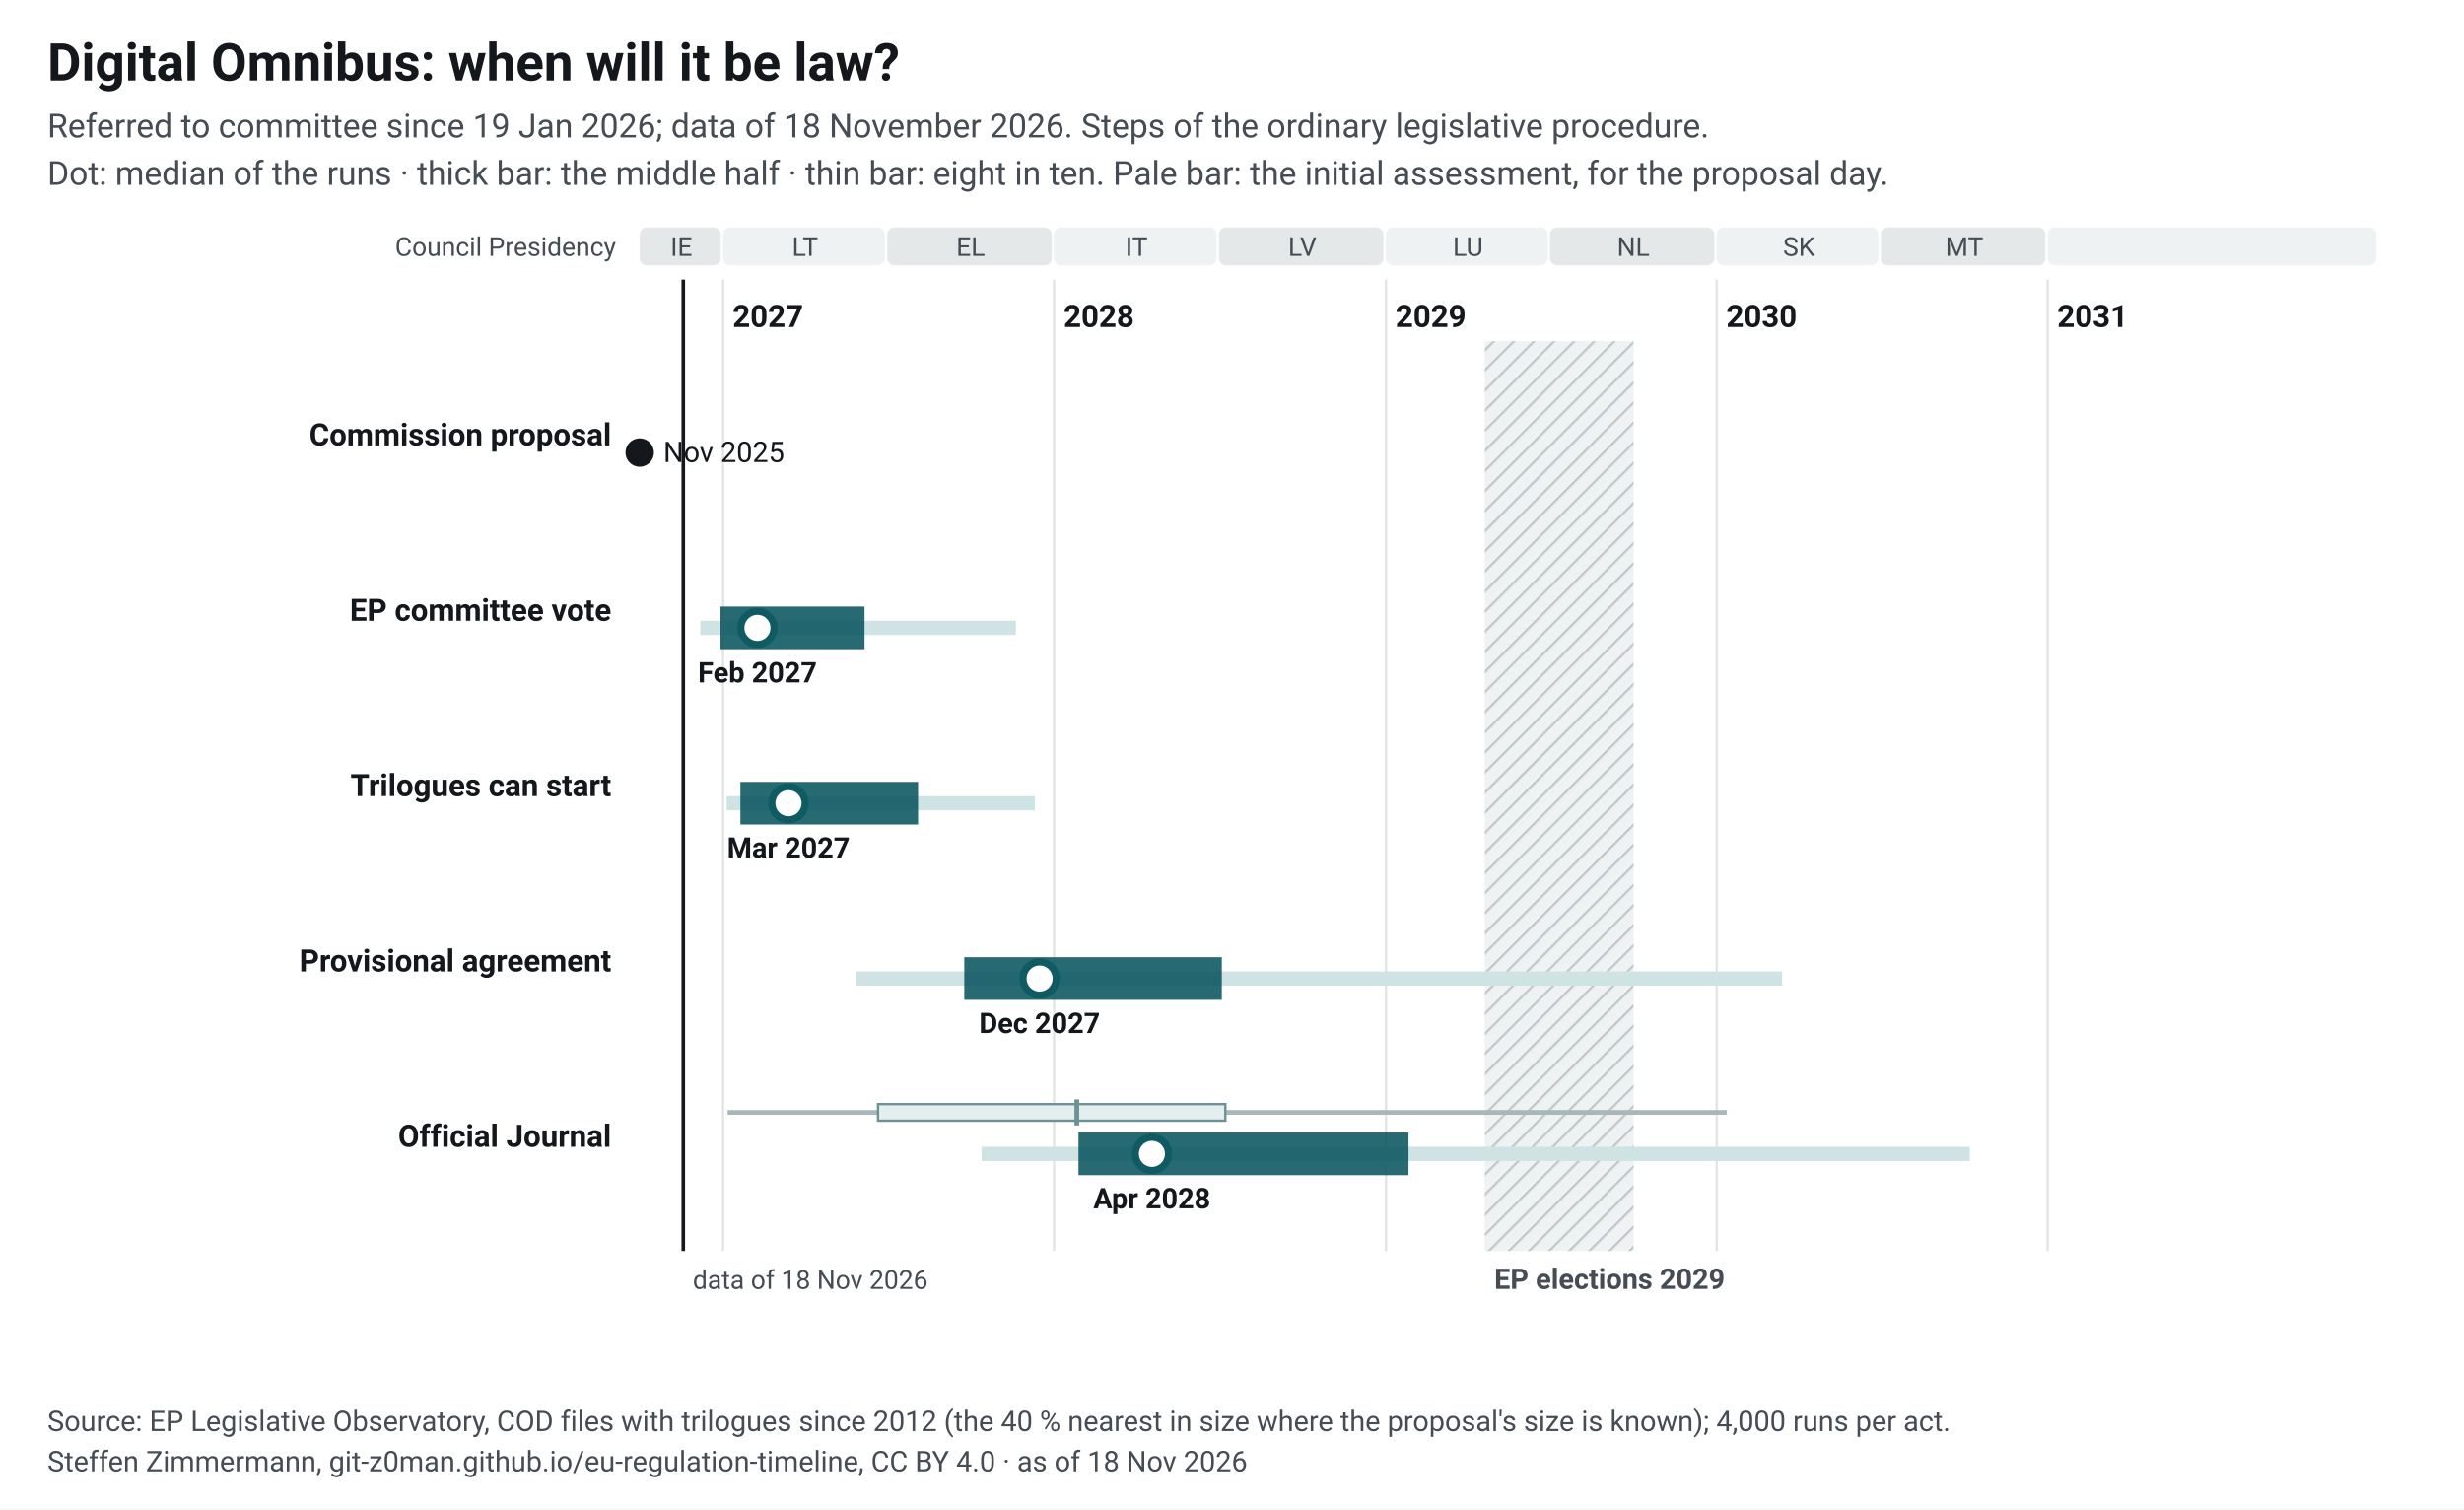
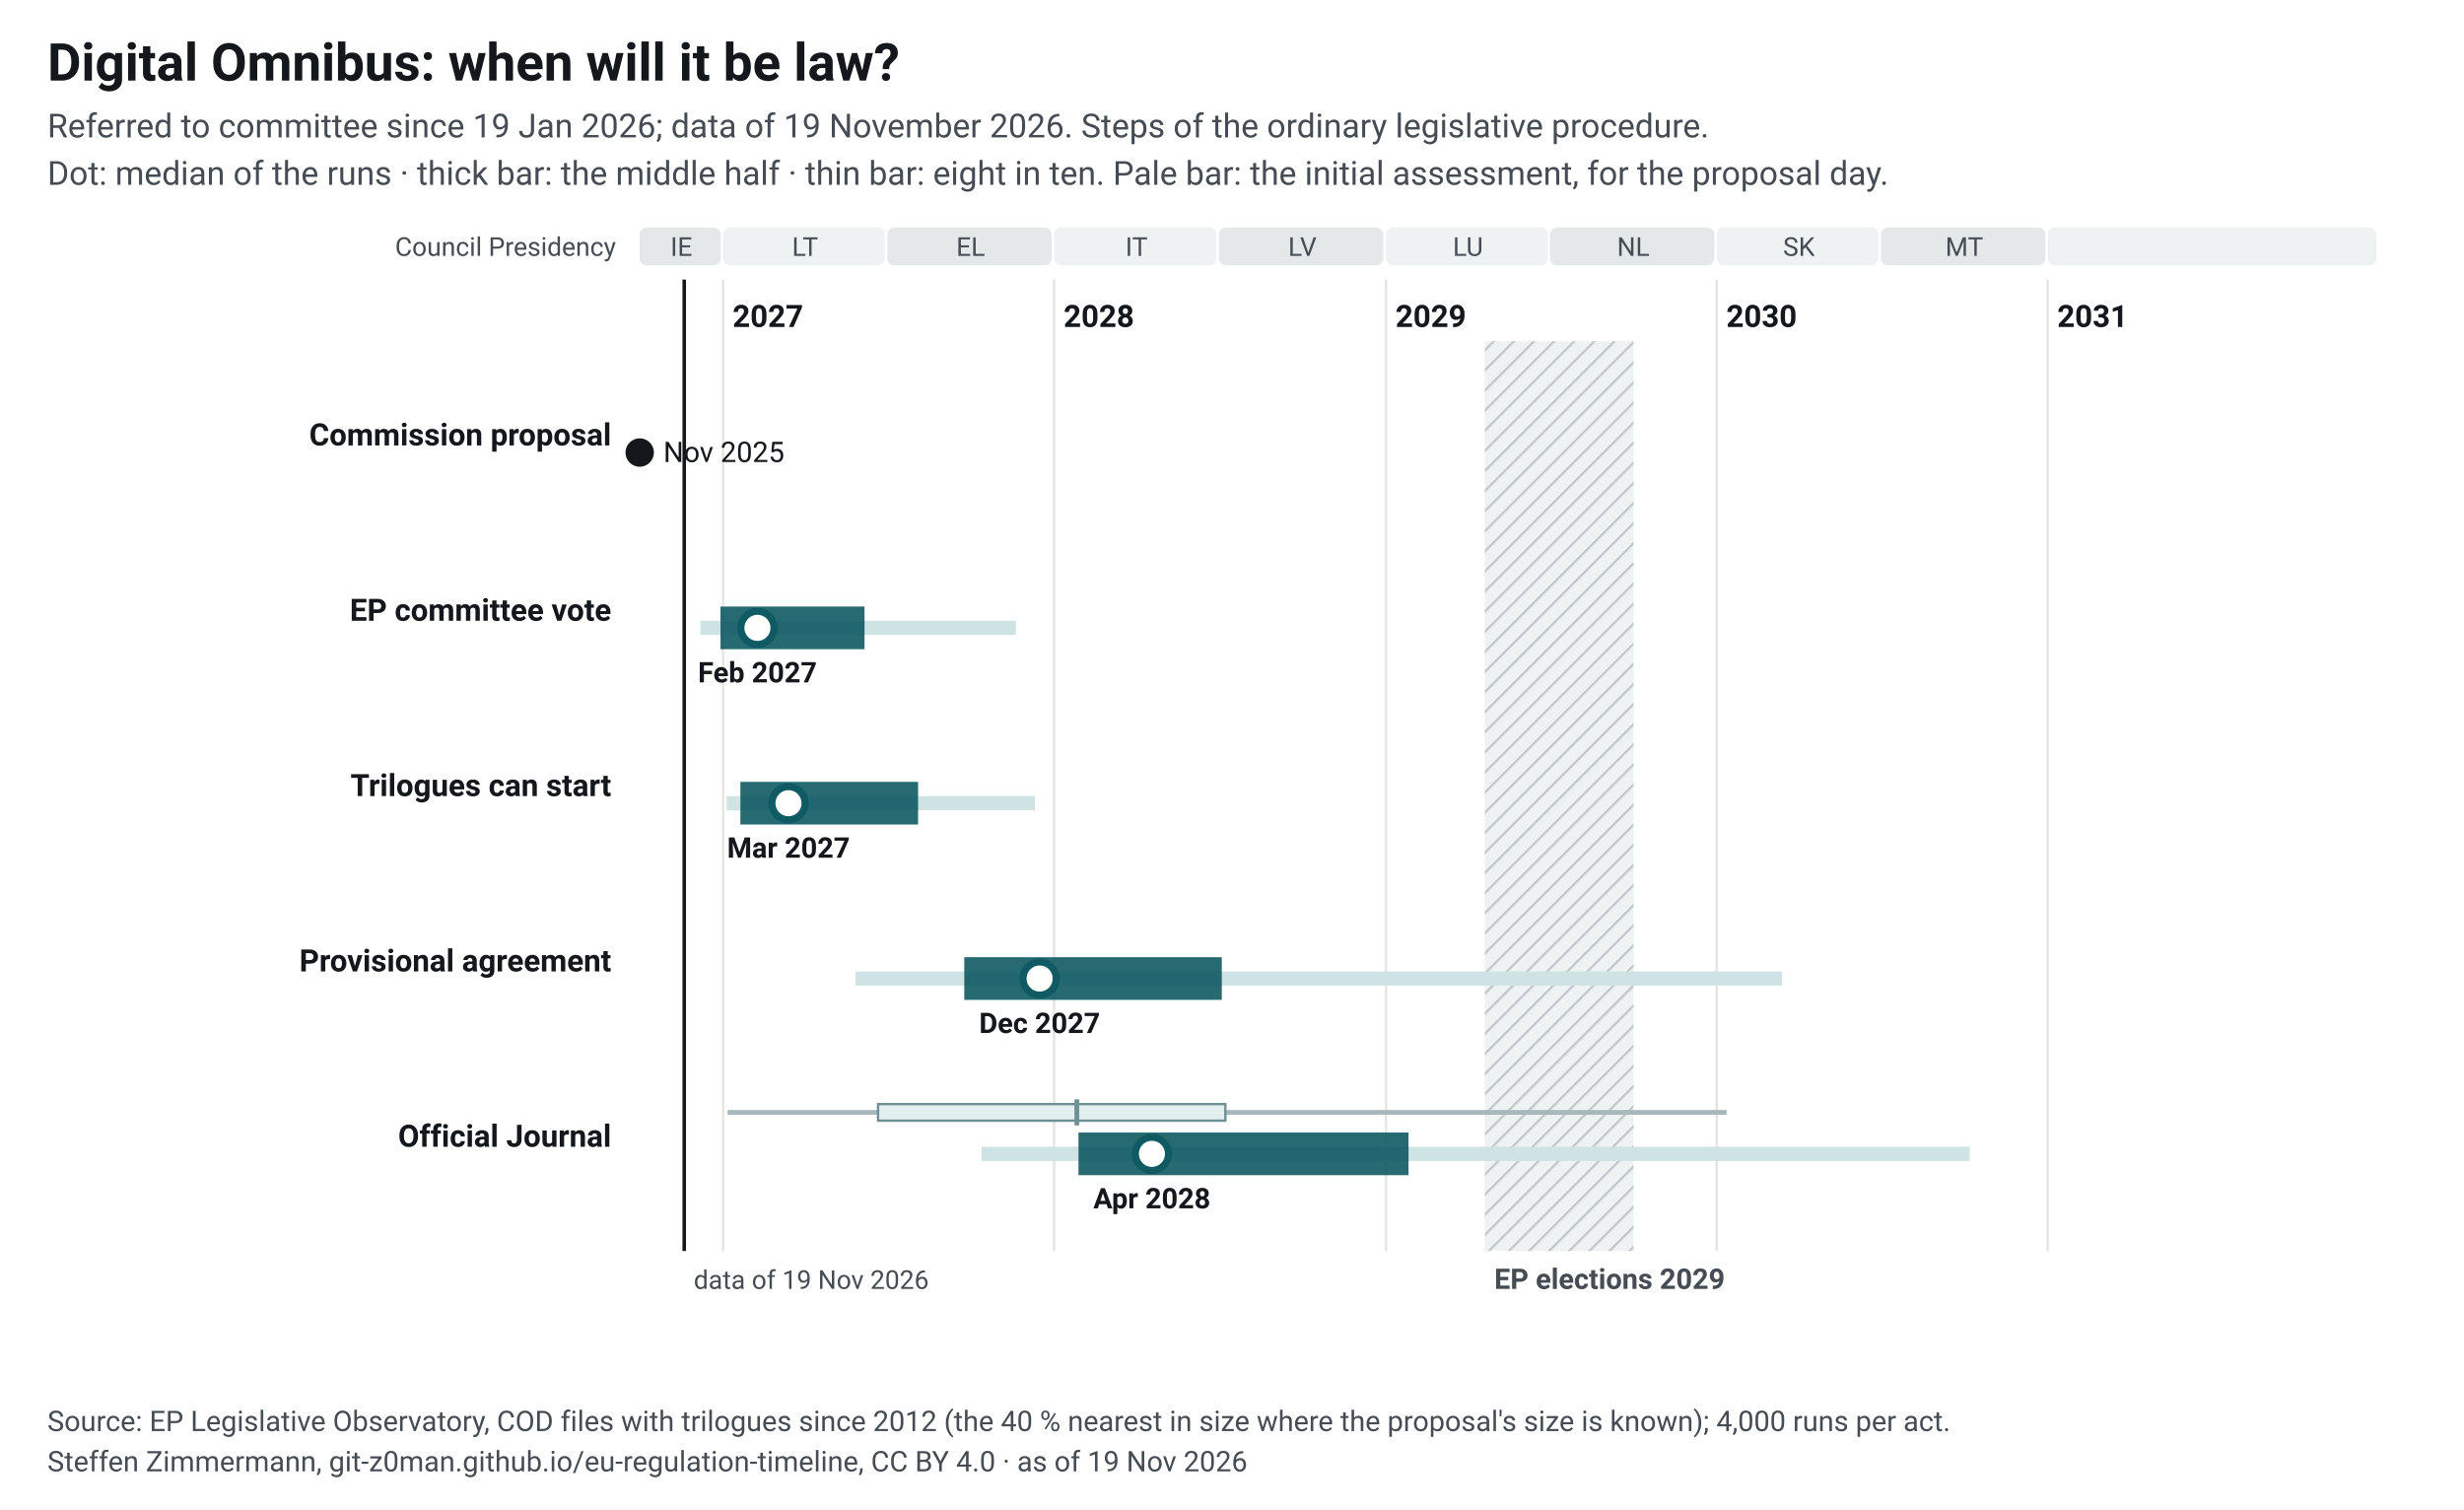
<svg xmlns="http://www.w3.org/2000/svg" width="1040" height="637" viewBox="0 0 1040 637" font-family="&quot;Source Sans 3&quot;, system-ui, -apple-system, Segoe UI, Roboto, Arial, sans-serif" font-size="13">
  <style>.ink{fill:#14181c}.mu{fill:#454c53}.gr{stroke:#e3e5e1;stroke-width:1}.pa{fill:#eef2f2}.pb{fill:#e4e8e9}.hb{fill:#eef2f2}.hl{stroke:#c3c9cc}.wt{fill:#454c53}.pt{fill:#14181c;paint-order:stroke;stroke:#fff;stroke-width:4px;stroke-linejoin:round}.pl{stroke:#14181c}.td{stroke:#14181c;stroke-width:1.5}.b50{fill:#0f5a63;opacity:.9}.b80{fill:#cfe2e4}.med{fill:#fff;stroke:#0f5a63}.fx{fill:#14181c}.ini{fill:#e3eeef;stroke:#6e9195;stroke-width:1}.ini80{fill:#a7b7ba}.inim{stroke:#6e9195;stroke-width:2}.c1{stroke:#0f5a63}.c2{stroke:#454c53;stroke-dasharray:7 4}a text{fill:#0f5a63}.nl-pending{fill:#0f5a63}.nl-adopted{fill:#5b646b}.nl-plan{fill:#fff;stroke:#14181c}.nl-open{fill:none;stroke:#14181c}.nl-q{fill:#14181c}.nl-row{stroke:#e3e5e1;stroke-width:.6}.nl-g-announced{fill:#f1f2f3}.nl-g-pending{fill:#e3eeef}.nl-g-adopted{fill:#eef2f2}</style>
  <rect width="1040" height="637" fill="#fff" />
  <text x="20" y="34" font-size="22" font-weight="700" class="ink">Digital Omnibus: when will it be law?</text>
-   <text x="20" y="58" font-size="14" class="mu">Referred to committee since 19 Jan 2026; data of 18 November 2026. Steps of the ordinary legislative procedure.</text>
+   <text x="20" y="58" font-size="14" class="mu">Referred to committee since 19 Jan 2026; data of 19 November 2026. Steps of the ordinary legislative procedure.</text>
  <text x="20" y="78" font-size="14" class="mu">Dot: median of the runs · thick bar: the middle half · thin bar: eight in ten. Pale bar: the initial assessment, for the proposal day.</text>
  <g transform="translate(20,92)">
    <defs>
      <pattern id="hatch-39" width="6" height="6" patternUnits="userSpaceOnUse" patternTransform="rotate(45)">
        <rect width="6" height="6" class="hb" />
        <line x1="0" y1="0" x2="0" y2="6" class="hl" stroke-width="2" />
      </pattern>
    </defs>
    <rect x="250.0" y="4" width="34.2" height="16" rx="3" class="pb" data-tip="Council Presidency: IE, Jul 2026 to Dec 2026" />
    <text x="267.6" y="16" text-anchor="middle" font-size="11" class="mu">IE</text>
    <rect x="285.2" y="4" width="68.3" height="16" rx="3" class="pa" data-tip="Council Presidency: LT, Jan 2027 to Jun 2027" />
    <text x="319.8" y="16" text-anchor="middle" font-size="11" class="mu">LT</text>
    <rect x="354.5" y="4" width="69.4" height="16" rx="3" class="pb" data-tip="Council Presidency: EL, Jul 2027 to Dec 2027" />
    <text x="389.7" y="16" text-anchor="middle" font-size="11" class="mu">EL</text>
    <rect x="424.9" y="4" width="68.6" height="16" rx="3" class="pa" data-tip="Council Presidency: IT, Jan 2028 to Jun 2028" />
    <text x="459.7" y="16" text-anchor="middle" font-size="11" class="mu">IT</text>
    <rect x="494.5" y="4" width="69.4" height="16" rx="3" class="pb" data-tip="Council Presidency: LV, Jul 2028 to Dec 2028" />
    <text x="529.7" y="16" text-anchor="middle" font-size="11" class="mu">LV</text>
    <rect x="565.0" y="4" width="68.3" height="16" rx="3" class="pa" data-tip="Council Presidency: LU, Jan 2029 to Jun 2029" />
    <text x="599.6" y="16" text-anchor="middle" font-size="11" class="mu">LU</text>
    <rect x="634.2" y="4" width="69.4" height="16" rx="3" class="pb" data-tip="Council Presidency: NL, Jul 2029 to Dec 2029" />
    <text x="669.4" y="16" text-anchor="middle" font-size="11" class="mu">NL</text>
    <rect x="704.6" y="4" width="68.3" height="16" rx="3" class="pa" data-tip="Council Presidency: SK, Jan 2030 to Jun 2030" />
    <text x="739.3" y="16" text-anchor="middle" font-size="11" class="mu">SK</text>
    <rect x="773.9" y="4" width="69.4" height="16" rx="3" class="pb" data-tip="Council Presidency: MT, Jul 2030 to Dec 2030" />
    <text x="809.1" y="16" text-anchor="middle" font-size="11" class="mu">MT</text>
    <rect x="844.3" y="4" width="138.7" height="16" rx="3" class="pa" data-tip="Council Presidency: not decided, Jan 2031 to Dec 2031" />
    <text x="914.2" y="16" text-anchor="middle" font-size="11" class="mu" />
    <line x1="285.2" y1="26" x2="285.2" y2="436" class="gr" />
    <text x="289.2" y="46" font-weight="600" class="ink">2027</text>
    <line x1="424.9" y1="26" x2="424.9" y2="436" class="gr" />
    <text x="428.9" y="46" font-weight="600" class="ink">2028</text>
    <line x1="565.0" y1="26" x2="565.0" y2="436" class="gr" />
    <text x="569.0" y="46" font-weight="600" class="ink">2029</text>
    <line x1="704.6" y1="26" x2="704.6" y2="436" class="gr" />
    <text x="708.6" y="46" font-weight="600" class="ink">2030</text>
    <line x1="844.3" y1="26" x2="844.3" y2="436" class="gr" />
    <text x="848.3" y="46" font-weight="600" class="ink">2031</text>
    <rect x="606.7" y="52" width="62.8" height="384" fill="url(#hatch-39)" data-tip="European elections 2029: Parliament does no legislative work from its last session in April until the new committees vote again in October (assumption, as in 2024; the dates are not set yet)." />
    <text x="610.7" y="452" font-size="12" font-weight="600" class="wt">EP elections 2029</text>
    <text x="240" y="16" text-anchor="end" font-size="11" class="mu">Council Presidency</text>
-     <line x1="268.4" y1="26" x2="268.4" y2="436" class="td" />
-     <text x="272.4" y="452" font-size="11" class="mu">data of 18 Nov 2026</text>
+     <line x1="268.8" y1="26" x2="268.8" y2="436" class="td" />
+     <text x="272.8" y="452" font-size="11" class="mu">data of 19 Nov 2026</text>
    <text x="238" y="96.0" text-anchor="end" font-weight="600" class="ink lnk">Commission proposal</text>
    <circle cx="250.0" cy="99.0" r="6" class="fx" data-tip="Commission proposal: 19 Nov 2025" />
    <text x="260.0" y="103.0" font-size="12" class="ink">Nov 2025</text>
    <text x="238" y="170.0" text-anchor="end" font-weight="600" class="ink lnk">EP committee vote</text>
    <rect x="275.6" y="170.0" width="133.2" height="6" class="b80" data-tip="EP committee vote: median Feb 2027; half of the runs Dec 2026 to Jun 2027; eight in ten Dec 2026 to Nov 2027" />
    <rect x="284.1" y="164.0" width="60.8" height="18" class="b50" data-tip="EP committee vote: median Feb 2027; half of the runs Dec 2026 to Jun 2027; eight in ten Dec 2026 to Nov 2027" />
    <circle cx="299.7" cy="173.0" r="7" class="med" stroke-width="3" data-tip="EP committee vote: median Feb 2027; half of the runs Dec 2026 to Jun 2027; eight in ten Dec 2026 to Nov 2027" />
    <text x="299.7" y="196.0" text-anchor="middle" font-size="12" font-weight="600" class="ink">Feb 2027</text>
    <text x="238" y="244.0" text-anchor="end" font-weight="600" class="ink lnk">Trilogues can start</text>
    <rect x="286.7" y="244.0" width="130.1" height="6" class="b80" data-tip="Trilogues can start: median Mar 2027; half of the runs Jan 2027 to Aug 2027; eight in ten Jan 2027 to Dec 2027" />
    <rect x="292.5" y="238.0" width="75.0" height="18" class="b50" data-tip="Trilogues can start: median Mar 2027; half of the runs Jan 2027 to Aug 2027; eight in ten Jan 2027 to Dec 2027" />
    <circle cx="312.8" cy="247.0" r="7" class="med" stroke-width="3" data-tip="Trilogues can start: median Mar 2027; half of the runs Jan 2027 to Aug 2027; eight in ten Jan 2027 to Dec 2027" />
    <text x="312.8" y="270.0" text-anchor="middle" font-size="12" font-weight="600" class="ink">Mar 2027</text>
    <text x="238" y="318.0" text-anchor="end" font-weight="600" class="ink lnk">Provisional agreement</text>
    <rect x="341.1" y="318.0" width="391.1" height="6" class="b80" data-tip="Provisional agreement: median Dec 2027; half of the runs Sep 2027 to Jul 2028; eight in ten May 2027 to Mar 2030" />
    <rect x="387.0" y="312.0" width="108.7" height="18" class="b50" data-tip="Provisional agreement: median Dec 2027; half of the runs Sep 2027 to Jul 2028; eight in ten May 2027 to Mar 2030" />
    <circle cx="418.8" cy="321.0" r="7" class="med" stroke-width="3" data-tip="Provisional agreement: median Dec 2027; half of the runs Sep 2027 to Jul 2028; eight in ten May 2027 to Mar 2030" />
    <text x="418.8" y="344.0" text-anchor="middle" font-size="12" font-weight="600" class="ink">Dec 2027</text>
    <text x="238" y="392.0" text-anchor="end" font-weight="600" class="ink lnk">Official Journal</text>
    <rect x="287.1" y="376.5" width="421.7" height="2" class="ini80" data-tip="Initial assessment, forecast for the proposal day (19 Nov 2025): Official Journal: median Jan 2028; half of the runs Jun 2027 to Jul 2028; eight in ten Jan 2027 to Jan 2030" />
    <rect x="350.6" y="374.0" width="146.6" height="7" class="ini" data-tip="Initial assessment, forecast for the proposal day (19 Nov 2025): Official Journal: median Jan 2028; half of the runs Jun 2027 to Jul 2028; eight in ten Jan 2027 to Jan 2030" />
    <line x1="434.5" y1="372.0" x2="434.5" y2="383.0" class="inim" data-tip="Initial assessment, forecast for the proposal day (19 Nov 2025): Official Journal: median Jan 2028; half of the runs Jun 2027 to Jul 2028; eight in ten Jan 2027 to Jan 2030" />
    <rect x="394.3" y="392.0" width="417.1" height="6" class="b80" data-tip="Official Journal: median Apr 2028; half of the runs Jan 2028 to Jan 2029; eight in ten Oct 2027 to Oct 2030" />
    <rect x="435.2" y="386.0" width="139.3" height="18" class="b50" data-tip="Official Journal: median Apr 2028; half of the runs Jan 2028 to Jan 2029; eight in ten Oct 2027 to Oct 2030" />
    <circle cx="466.2" cy="395.0" r="7" class="med" stroke-width="3" data-tip="Official Journal: median Apr 2028; half of the runs Jan 2028 to Jan 2029; eight in ten Oct 2027 to Oct 2030" />
    <text x="466.2" y="418.0" text-anchor="middle" font-size="12" font-weight="600" class="ink">Apr 2028</text>
  </g>
  <text x="20" y="604" font-size="12" class="mu">Source: EP Legislative Observatory, COD files with trilogues since 2012 (the 40 % nearest in size where the proposal's size is known); 4,000 runs per act.</text>
-   <text x="20" y="621" font-size="12" class="mu">Steffen Zimmermann, git-z0man.github.io/eu-regulation-timeline, CC BY 4.0 · as of 18 Nov 2026</text>
+   <text x="20" y="621" font-size="12" class="mu">Steffen Zimmermann, git-z0man.github.io/eu-regulation-timeline, CC BY 4.0 · as of 19 Nov 2026</text>
</svg>
